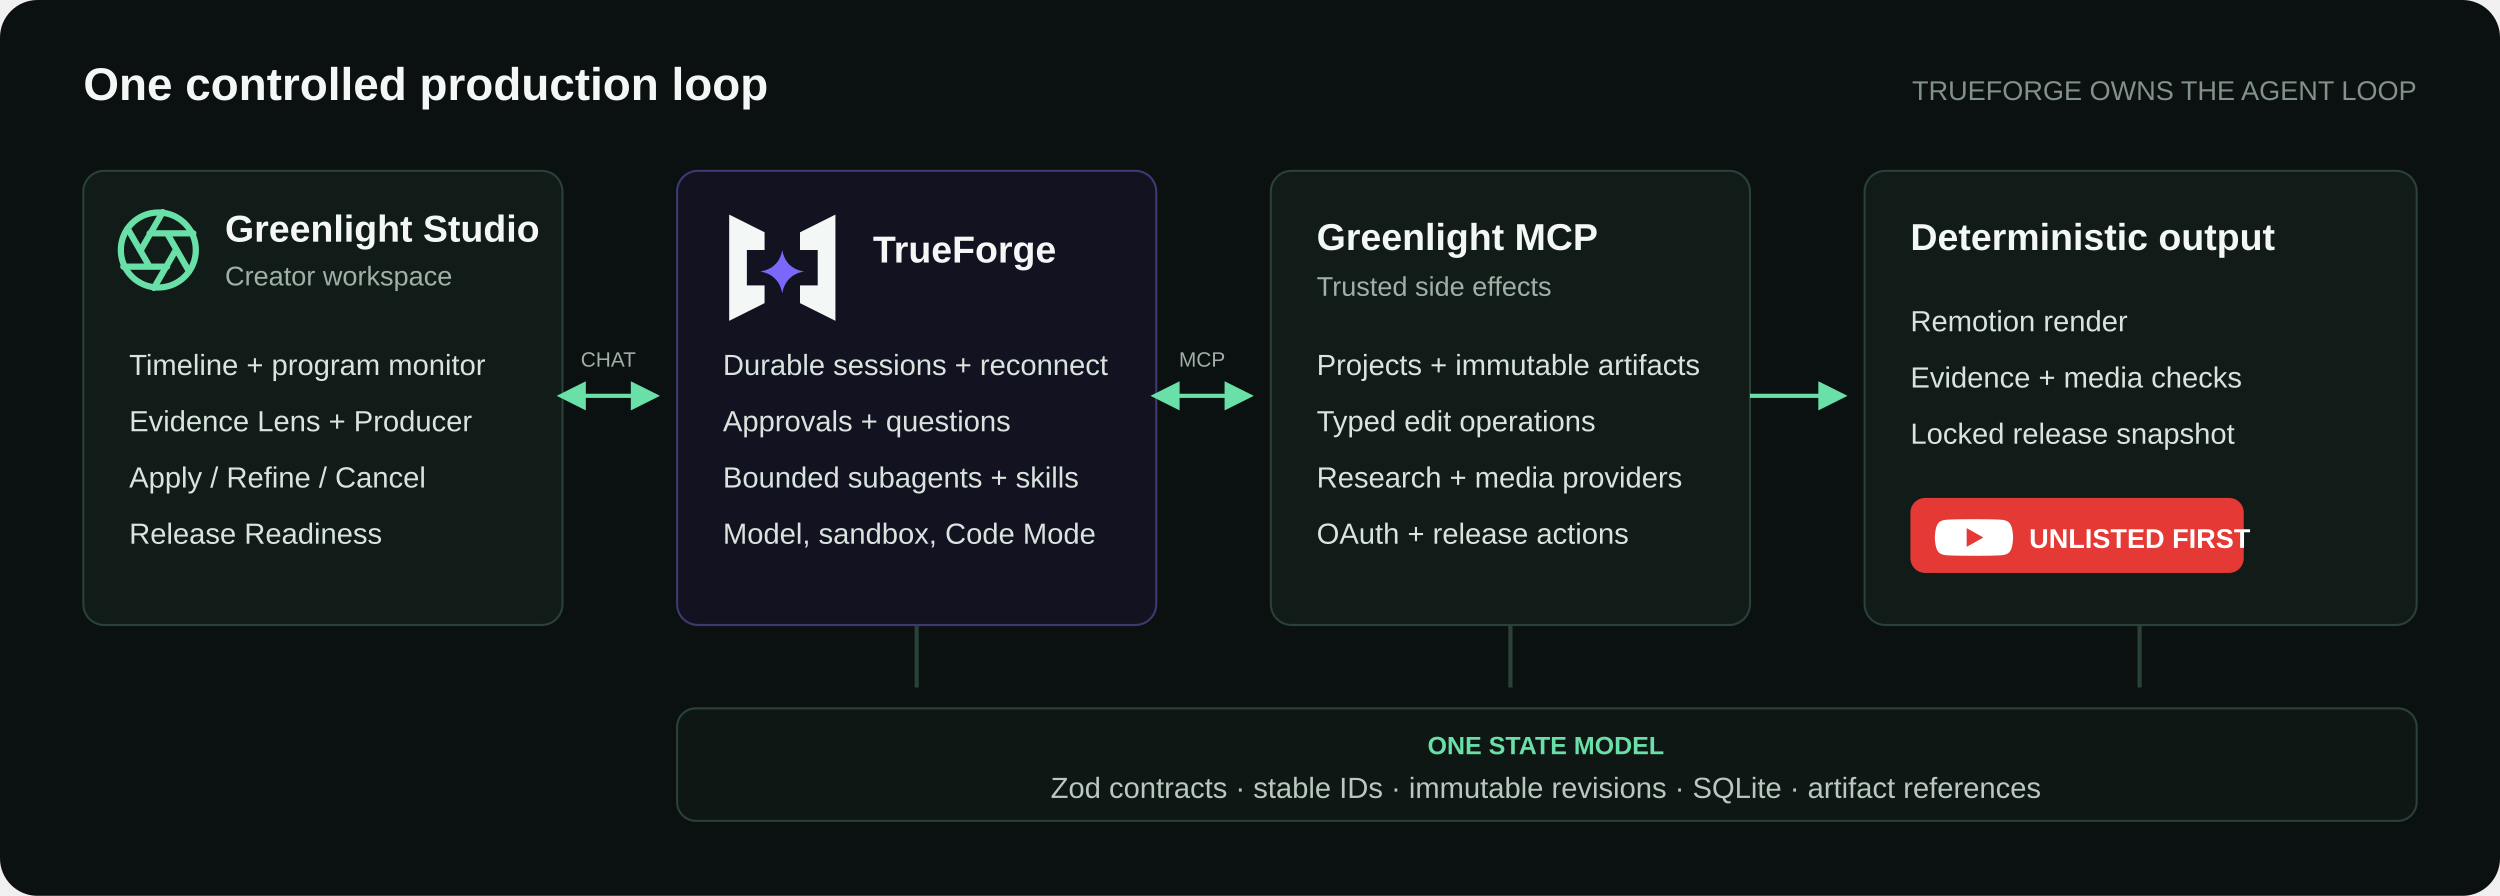
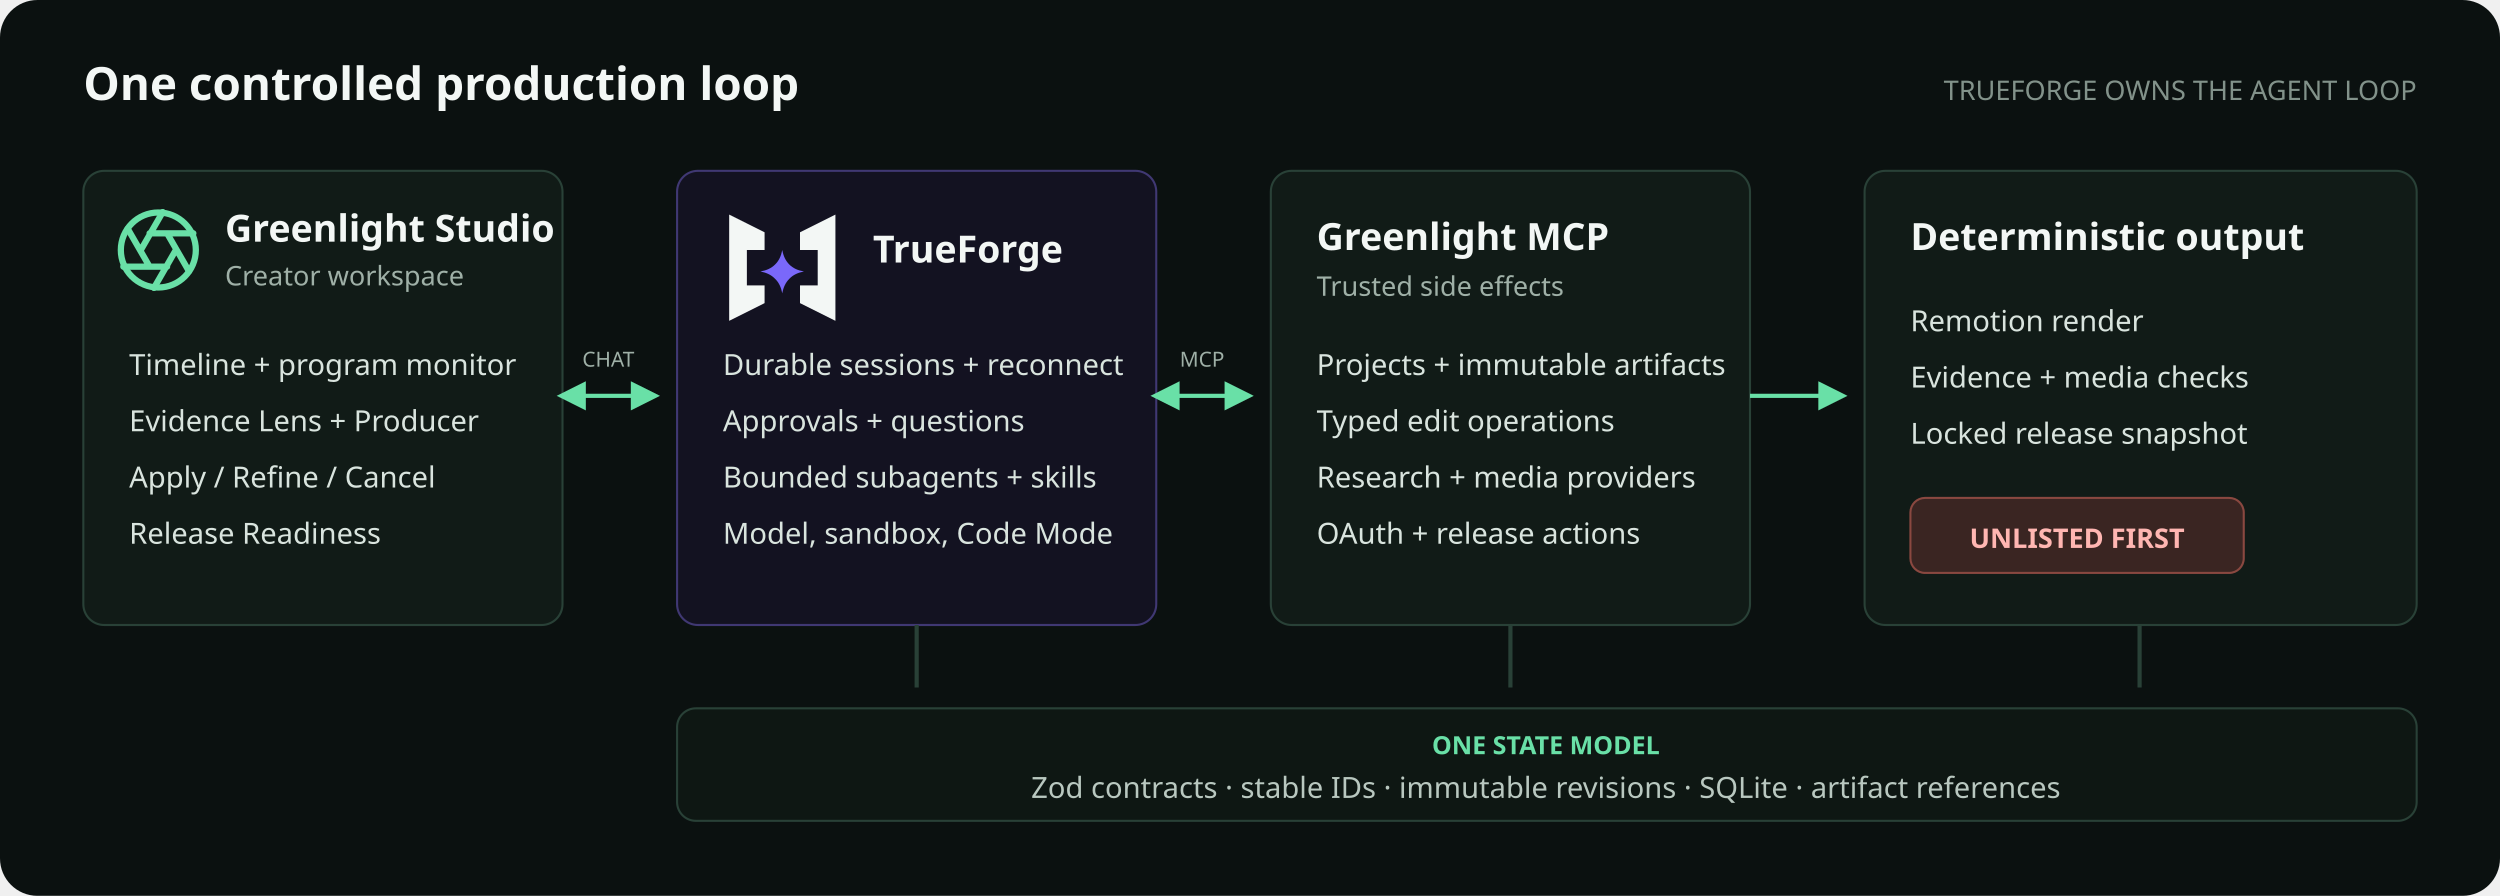
<svg xmlns="http://www.w3.org/2000/svg" width="1200" height="430" viewBox="0 0 1200 430" fill="none">
  <defs>
    <marker id="arrow" viewBox="0 0 10 10" refX="8" refY="5" markerWidth="7" markerHeight="7" orient="auto-start-reverse">
      <path d="M0 0 10 5 0 10Z" fill="#69E0A7" />
    </marker>
  </defs>
  <rect width="1200" height="430" rx="18" fill="#0B1110" />
-   <text x="40" y="48" fill="#F3F7F5" font-family="Arial, Helvetica, sans-serif" font-size="22" font-weight="700">One controlled production loop</text>
-   <text x="1160" y="48" fill="#82928A" text-anchor="end" font-family="Arial, Helvetica, sans-serif" font-size="13">TRUEFORGE OWNS THE AGENT LOOP</text>
+   <text x="40" y="48" fill="#F3F7F5" font-family="Archivo, sans-serif" font-size="22" font-weight="700">One controlled production loop</text>
+   <text x="1160" y="48" fill="#82928A" text-anchor="end" font-family="Archivo, sans-serif" font-size="13">TRUEFORGE OWNS THE AGENT LOOP</text>
  <rect x="40" y="82" width="230" height="218" rx="10" fill="#111B17" stroke="#294137" />
  <circle cx="76" cy="120" r="18" stroke="#69E0A7" stroke-width="3" />
  <path d="m80.2 112 10.5 18.2M71.8 112h21M67.6 120l10.5-18.2M71.8 128l-10.5-18.2M80.2 128h-21M84.4 120l-10.5 18.2" stroke="#69E0A7" stroke-width="3" stroke-linecap="round" />
-   <text x="108" y="116" fill="#F3F7F5" font-family="Arial, Helvetica, sans-serif" font-size="18" font-weight="700">Greenlight Studio</text>
-   <text x="108" y="137" fill="#9FB0A7" font-family="Arial, Helvetica, sans-serif" font-size="13">Creator workspace</text>
-   <text x="62" y="180" fill="#D9E4DE" font-family="Arial, Helvetica, sans-serif" font-size="14">Timeline + program monitor</text>
-   <text x="62" y="207" fill="#D9E4DE" font-family="Arial, Helvetica, sans-serif" font-size="14">Evidence Lens + Producer</text>
-   <text x="62" y="234" fill="#D9E4DE" font-family="Arial, Helvetica, sans-serif" font-size="14">Apply / Refine / Cancel</text>
-   <text x="62" y="261" fill="#D9E4DE" font-family="Arial, Helvetica, sans-serif" font-size="14">Release Readiness</text>
+   <text x="108" y="116" fill="#F3F7F5" font-family="Archivo, sans-serif" font-size="18" font-weight="700">Greenlight Studio</text>
+   <text x="108" y="137" fill="#9FB0A7" font-family="Archivo, sans-serif" font-size="13">Creator workspace</text>
+   <text x="62" y="180" fill="#D9E4DE" font-family="Archivo, sans-serif" font-size="14">Timeline + program monitor</text>
+   <text x="62" y="207" fill="#D9E4DE" font-family="Archivo, sans-serif" font-size="14">Evidence Lens + Producer</text>
+   <text x="62" y="234" fill="#D9E4DE" font-family="Archivo, sans-serif" font-size="14">Apply / Refine / Cancel</text>
+   <text x="62" y="261" fill="#D9E4DE" font-family="Archivo, sans-serif" font-size="14">Release Readiness</text>
  <rect x="325" y="82" width="230" height="218" rx="10" fill="#131221" stroke="#403873" />
  <path d="M350 103 367 111.5V120h-8.5v17H367v8.5l-17 8.5v-51ZM401 103l-17 8.5v8.5h8.5v17H384v8.5l17 8.5v-51Z" fill="#F3F7F5" />
  <path d="M375.5 120c.5 3 1.7 5.3 3.4 7 1.7 1.7 4 2.8 7 3.3-3 .6-5.3 1.7-7 3.5-1.7 1.7-2.9 4-3.4 7-.6-3-1.7-5.3-3.5-7-1.7-1.8-4-2.9-7-3.5 3-.5 5.3-1.6 7-3.3 1.8-1.7 2.9-4 3.5-7Z" fill="#7A68FA" />
-   <text x="419" y="126" fill="#F3F7F5" font-family="Arial, Helvetica, sans-serif" font-size="18" font-weight="700">TrueForge</text>
-   <text x="347" y="180" fill="#D9E4DE" font-family="Arial, Helvetica, sans-serif" font-size="14">Durable sessions + reconnect</text>
-   <text x="347" y="207" fill="#D9E4DE" font-family="Arial, Helvetica, sans-serif" font-size="14">Approvals + questions</text>
-   <text x="347" y="234" fill="#D9E4DE" font-family="Arial, Helvetica, sans-serif" font-size="14">Bounded subagents + skills</text>
-   <text x="347" y="261" fill="#D9E4DE" font-family="Arial, Helvetica, sans-serif" font-size="14">Model, sandbox, Code Mode</text>
+   <text x="419" y="126" fill="#F3F7F5" font-family="Archivo, sans-serif" font-size="18" font-weight="700">TrueForge</text>
+   <text x="347" y="180" fill="#D9E4DE" font-family="Archivo, sans-serif" font-size="14">Durable sessions + reconnect</text>
+   <text x="347" y="207" fill="#D9E4DE" font-family="Archivo, sans-serif" font-size="14">Approvals + questions</text>
+   <text x="347" y="234" fill="#D9E4DE" font-family="Archivo, sans-serif" font-size="14">Bounded subagents + skills</text>
+   <text x="347" y="261" fill="#D9E4DE" font-family="Archivo, sans-serif" font-size="14">Model, sandbox, Code Mode</text>
  <rect x="610" y="82" width="230" height="218" rx="10" fill="#111B17" stroke="#294137" />
-   <text x="632" y="120" fill="#F3F7F5" font-family="Arial, Helvetica, sans-serif" font-size="18" font-weight="700">Greenlight MCP</text>
-   <text x="632" y="142" fill="#9FB0A7" font-family="Arial, Helvetica, sans-serif" font-size="13">Trusted side effects</text>
-   <text x="632" y="180" fill="#D9E4DE" font-family="Arial, Helvetica, sans-serif" font-size="14">Projects + immutable artifacts</text>
-   <text x="632" y="207" fill="#D9E4DE" font-family="Arial, Helvetica, sans-serif" font-size="14">Typed edit operations</text>
-   <text x="632" y="234" fill="#D9E4DE" font-family="Arial, Helvetica, sans-serif" font-size="14">Research + media providers</text>
-   <text x="632" y="261" fill="#D9E4DE" font-family="Arial, Helvetica, sans-serif" font-size="14">OAuth + release actions</text>
+   <text x="632" y="120" fill="#F3F7F5" font-family="Archivo, sans-serif" font-size="18" font-weight="700">Greenlight MCP</text>
+   <text x="632" y="142" fill="#9FB0A7" font-family="Archivo, sans-serif" font-size="13">Trusted side effects</text>
+   <text x="632" y="180" fill="#D9E4DE" font-family="Archivo, sans-serif" font-size="14">Projects + immutable artifacts</text>
+   <text x="632" y="207" fill="#D9E4DE" font-family="Archivo, sans-serif" font-size="14">Typed edit operations</text>
+   <text x="632" y="234" fill="#D9E4DE" font-family="Archivo, sans-serif" font-size="14">Research + media providers</text>
+   <text x="632" y="261" fill="#D9E4DE" font-family="Archivo, sans-serif" font-size="14">OAuth + release actions</text>
  <rect x="895" y="82" width="265" height="218" rx="10" fill="#111B17" stroke="#294137" />
-   <text x="917" y="120" fill="#F3F7F5" font-family="Arial, Helvetica, sans-serif" font-size="18" font-weight="700">Deterministic output</text>
-   <text x="917" y="159" fill="#D9E4DE" font-family="Arial, Helvetica, sans-serif" font-size="14">Remotion render</text>
-   <text x="917" y="186" fill="#D9E4DE" font-family="Arial, Helvetica, sans-serif" font-size="14">Evidence + media checks</text>
-   <text x="917" y="213" fill="#D9E4DE" font-family="Arial, Helvetica, sans-serif" font-size="14">Locked release snapshot</text>
-   <rect x="917" y="239" width="160" height="36" rx="7" fill="#E53935" />
-   <path d="M934 249.5c4.5-.4 22.5-.4 27 0 4 .4 5 2.7 5.3 8.5-.3 5.8-1.3 8.1-5.3 8.5-4.5.4-22.5.4-27 0-4-.4-5-2.7-5.3-8.5.3-5.8 1.3-8.1 5.3-8.5Zm10 4v9l8-4.5-8-4.5Z" fill="white" />
-   <text x="974" y="263" fill="white" font-family="Arial, Helvetica, sans-serif" font-size="13" font-weight="700">UNLISTED FIRST</text>
+   <text x="917" y="120" fill="#F3F7F5" font-family="Archivo, sans-serif" font-size="18" font-weight="700">Deterministic output</text>
+   <text x="917" y="159" fill="#D9E4DE" font-family="Archivo, sans-serif" font-size="14">Remotion render</text>
+   <text x="917" y="186" fill="#D9E4DE" font-family="Archivo, sans-serif" font-size="14">Evidence + media checks</text>
+   <text x="917" y="213" fill="#D9E4DE" font-family="Archivo, sans-serif" font-size="14">Locked release snapshot</text>
+   <rect x="917" y="239" width="160" height="36" rx="7" fill="#3A2522" stroke="#8A4840" />
+   <text x="997" y="263" fill="#FFB6B2" text-anchor="middle" font-family="Archivo, sans-serif" font-size="13" font-weight="700">UNLISTED FIRST</text>
  <path d="M270 190h44" stroke="#69E0A7" stroke-width="2" marker-start="url(#arrow)" marker-end="url(#arrow)" />
  <path d="M555 190h44" stroke="#69E0A7" stroke-width="2" marker-start="url(#arrow)" marker-end="url(#arrow)" />
  <path d="M840 190h44" stroke="#69E0A7" stroke-width="2" marker-end="url(#arrow)" />
-   <text x="292" y="176" fill="#9FB0A7" text-anchor="middle" font-family="Arial, Helvetica, sans-serif" font-size="10">CHAT</text>
-   <text x="577" y="176" fill="#9FB0A7" text-anchor="middle" font-family="Arial, Helvetica, sans-serif" font-size="10">MCP</text>
+   <text x="292" y="176" fill="#9FB0A7" text-anchor="middle" font-family="Archivo, sans-serif" font-size="10">CHAT</text>
+   <text x="577" y="176" fill="#9FB0A7" text-anchor="middle" font-family="Archivo, sans-serif" font-size="10">MCP</text>
  <rect x="325" y="340" width="835" height="54" rx="9" fill="#0E1713" stroke="#294137" />
-   <text x="742" y="362" fill="#69E0A7" text-anchor="middle" font-family="Arial, Helvetica, sans-serif" font-size="12" font-weight="700">ONE STATE MODEL</text>
-   <text x="742" y="383" fill="#B9C8C0" text-anchor="middle" font-family="Arial, Helvetica, sans-serif" font-size="14">Zod contracts · stable IDs · immutable revisions · SQLite · artifact references</text>
+   <text x="742" y="362" fill="#69E0A7" text-anchor="middle" font-family="Archivo, sans-serif" font-size="12" font-weight="700">ONE STATE MODEL</text>
+   <text x="742" y="383" fill="#B9C8C0" text-anchor="middle" font-family="Archivo, sans-serif" font-size="14">Zod contracts · stable IDs · immutable revisions · SQLite · artifact references</text>
  <path d="M440 300v30M725 300v30M1027 300v30" stroke="#294137" stroke-width="2" />
</svg>
